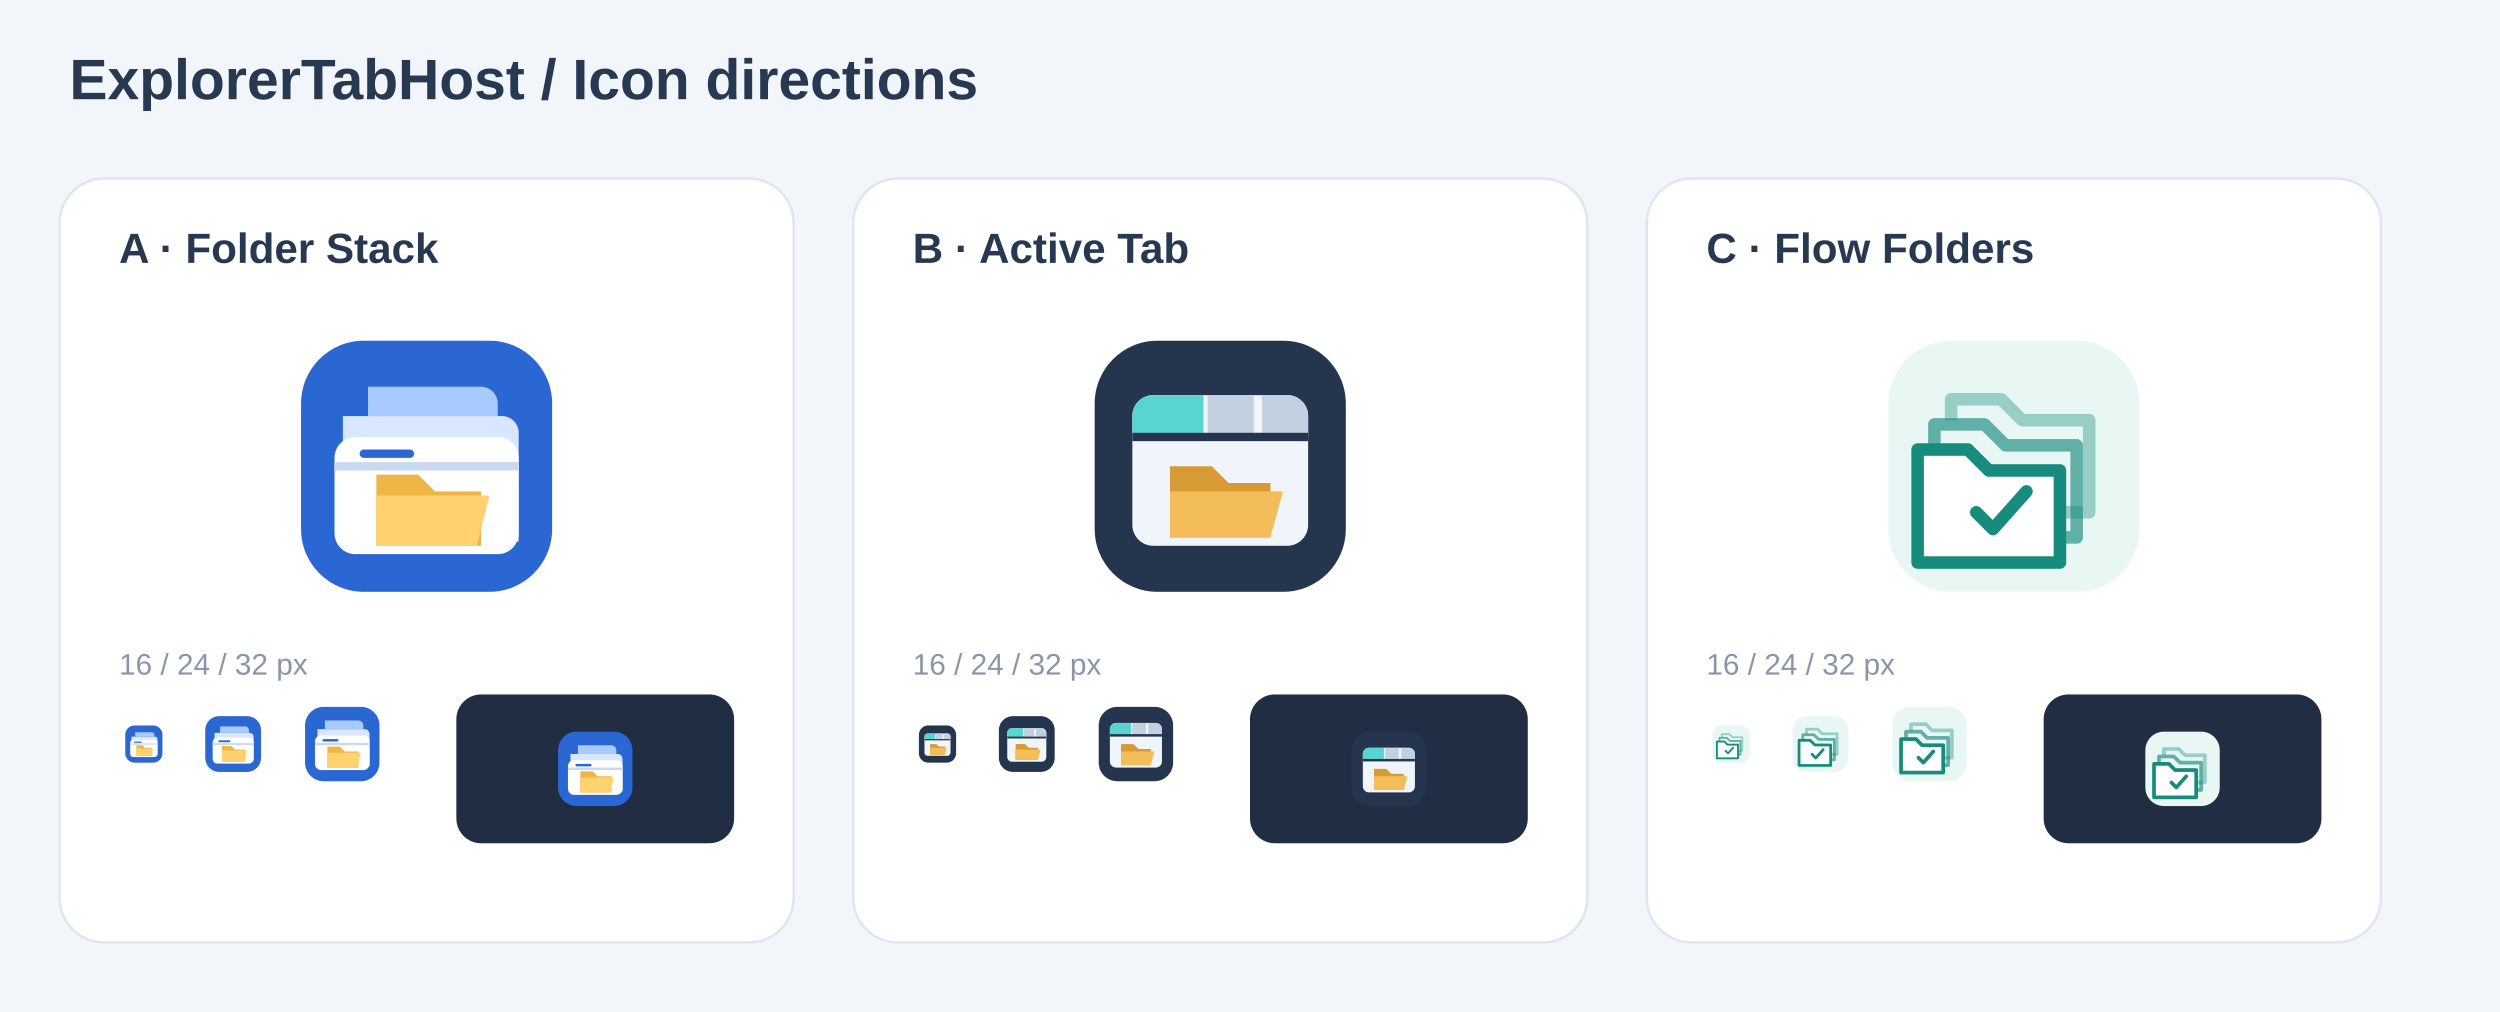
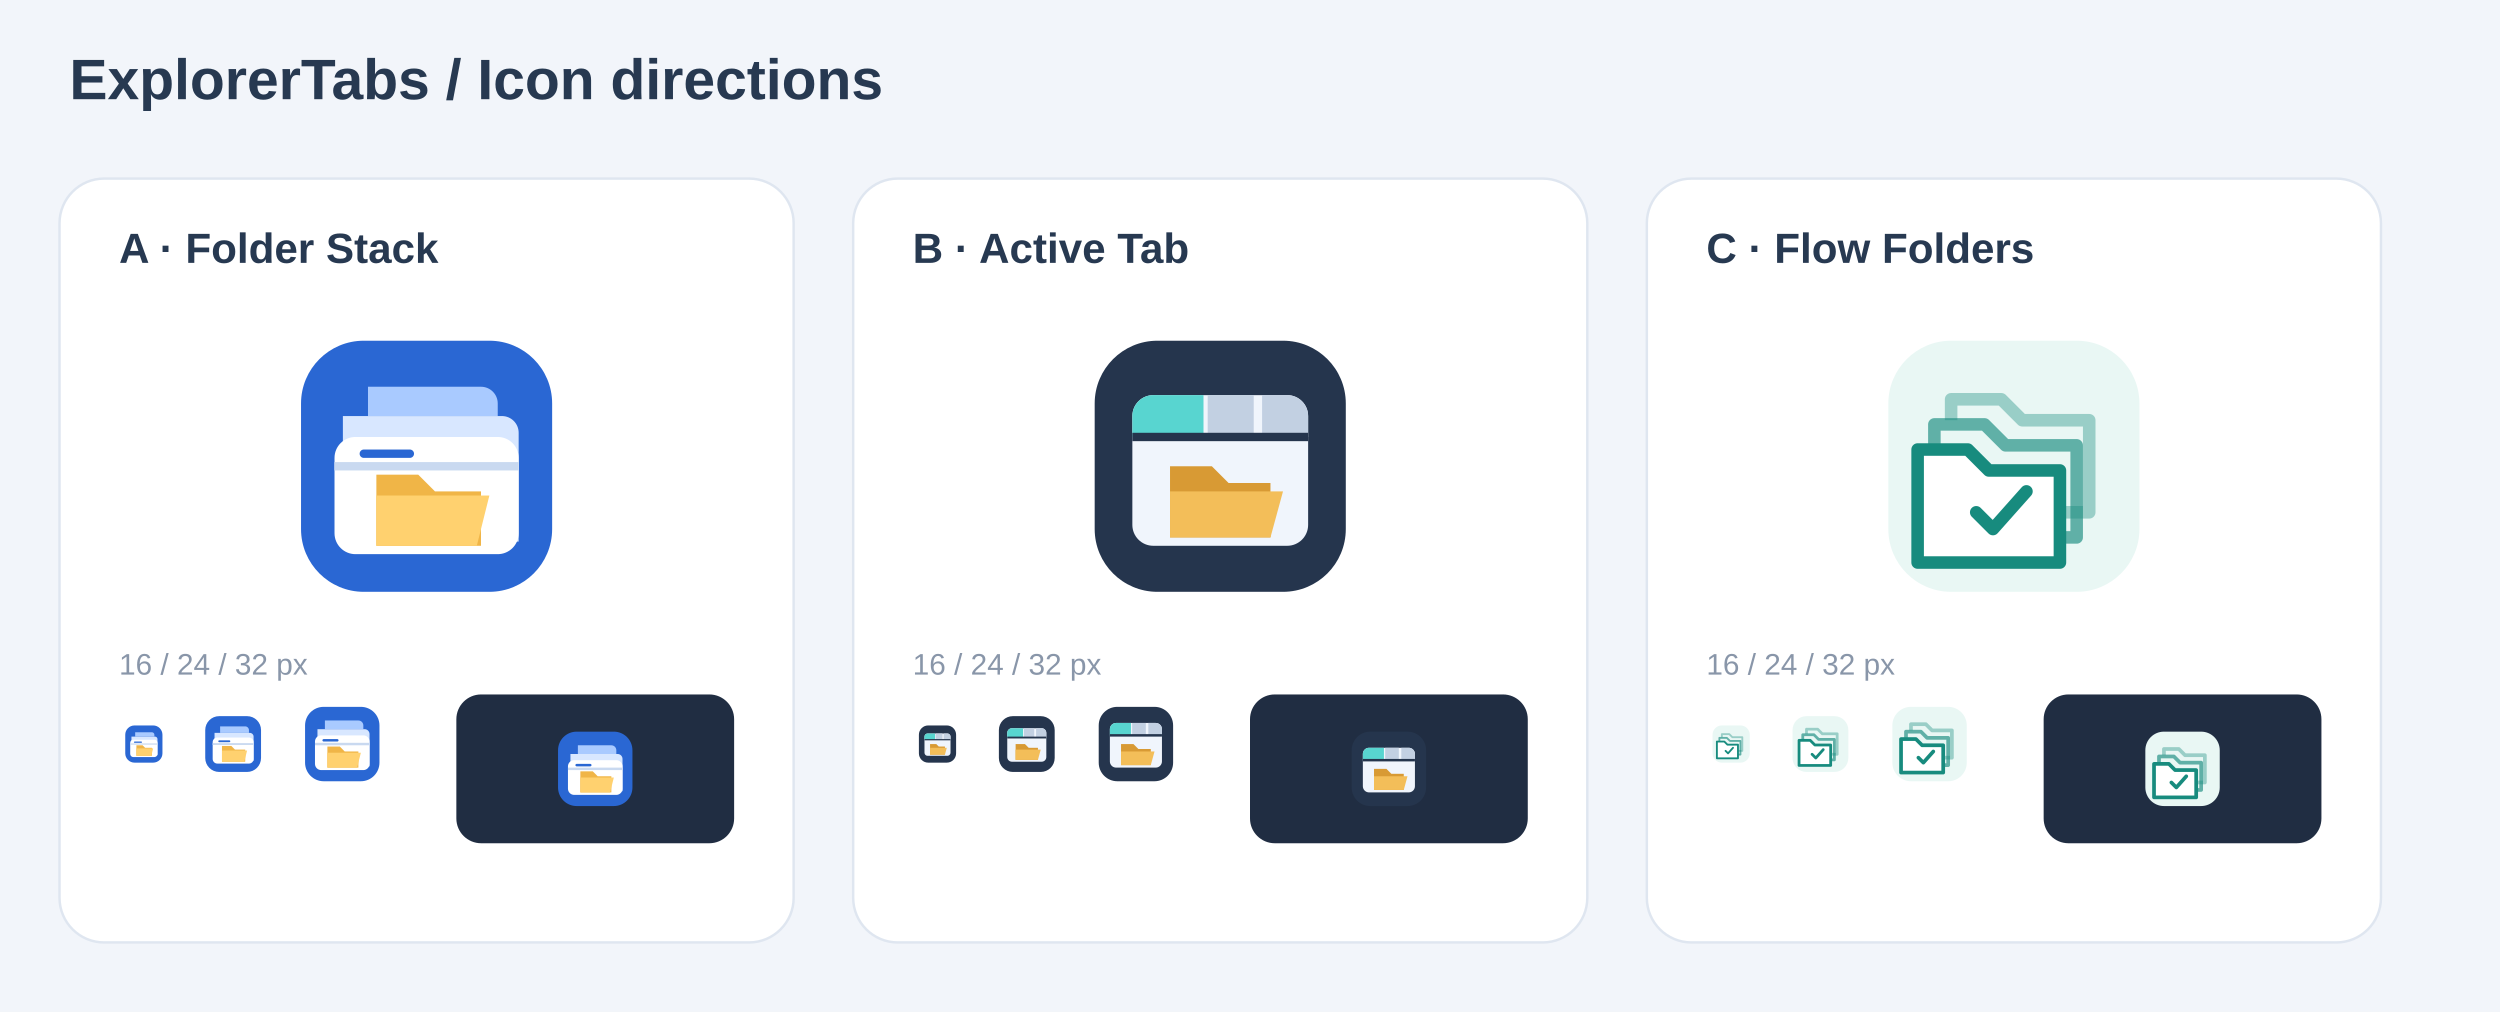
<svg xmlns="http://www.w3.org/2000/svg" width="1008" height="408" viewBox="0 0 1008 408">
  <rect width="1008" height="408" fill="#F2F5FA" />
-   <text x="28" y="40" font-family="Segoe UI,Arial" font-size="23" font-weight="600" fill="#273951">ExplorerTabHost / Icon directions</text>
+   <text x="28" y="40" font-family="Segoe UI,Arial" font-size="23" font-weight="600" fill="#273951">ExplorerTabs / Icon directions</text>
  <g transform="translate(24,72)">
    <rect width="296" height="308" rx="18" fill="#FFFFFF" stroke="#DFE6F0" />
    <text x="24" y="34" font-family="Segoe UI,Arial" font-size="17" font-weight="600" fill="#273951">A · Folder Stack</text>
    <svg x="94" y="62" width="108" height="108" viewBox="0 0 64 64">
      <rect x="2" y="2" width="60" height="60" rx="15" fill="#2A67D3" />
      <path d="M18 13h27a4 4 0 0 1 4 4v3H18z" fill="#A9CAFF" />
      <path d="M12 20h38a4 4 0 0 1 4 4v26H12z" fill="#D8E7FF" />
      <rect x="10" y="25" width="44" height="28" rx="5" fill="#FFFFFF" />
      <path d="M10 32h44" stroke="#C9D9F0" stroke-width="2" />
      <path d="M20 37v-3h10l4 4h11v13H20z" fill="#F0B547" />
      <path d="M20 39h27l-3 12H20z" fill="#FFD16F" />
      <rect x="16" y="28" width="13" height="2" rx="1" fill="#2A67D3" />
    </svg>
    <text x="24" y="200" font-family="Segoe UI,Arial" font-size="12" fill="#8996A9">16 / 24 / 32 px</text>
    <svg x="26" y="220" width="16" height="16" viewBox="0 0 64 64">
      <rect x="2" y="2" width="60" height="60" rx="15" fill="#2A67D3" />
      <path d="M18 13h27a4 4 0 0 1 4 4v3H18z" fill="#A9CAFF" />
      <path d="M12 20h38a4 4 0 0 1 4 4v26H12z" fill="#D8E7FF" />
      <rect x="10" y="25" width="44" height="28" rx="5" fill="#FFFFFF" />
      <path d="M10 32h44" stroke="#C9D9F0" stroke-width="2" />
      <path d="M20 37v-3h10l4 4h11v13H20z" fill="#F0B547" />
      <path d="M20 39h27l-3 12H20z" fill="#FFD16F" />
      <rect x="16" y="28" width="13" height="2" rx="1" fill="#2A67D3" />
    </svg>
    <svg x="58" y="216" width="24" height="24" viewBox="0 0 64 64">
      <rect x="2" y="2" width="60" height="60" rx="15" fill="#2A67D3" />
      <path d="M18 13h27a4 4 0 0 1 4 4v3H18z" fill="#A9CAFF" />
      <path d="M12 20h38a4 4 0 0 1 4 4v26H12z" fill="#D8E7FF" />
      <rect x="10" y="25" width="44" height="28" rx="5" fill="#FFFFFF" />
      <path d="M10 32h44" stroke="#C9D9F0" stroke-width="2" />
      <path d="M20 37v-3h10l4 4h11v13H20z" fill="#F0B547" />
      <path d="M20 39h27l-3 12H20z" fill="#FFD16F" />
      <rect x="16" y="28" width="13" height="2" rx="1" fill="#2A67D3" />
    </svg>
    <svg x="98" y="212" width="32" height="32" viewBox="0 0 64 64">
      <rect x="2" y="2" width="60" height="60" rx="15" fill="#2A67D3" />
      <path d="M18 13h27a4 4 0 0 1 4 4v3H18z" fill="#A9CAFF" />
      <path d="M12 20h38a4 4 0 0 1 4 4v26H12z" fill="#D8E7FF" />
      <rect x="10" y="25" width="44" height="28" rx="5" fill="#FFFFFF" />
      <path d="M10 32h44" stroke="#C9D9F0" stroke-width="2" />
      <path d="M20 37v-3h10l4 4h11v13H20z" fill="#F0B547" />
      <path d="M20 39h27l-3 12H20z" fill="#FFD16F" />
      <rect x="16" y="28" width="13" height="2" rx="1" fill="#2A67D3" />
    </svg>
    <rect x="160" y="208" width="112" height="60" rx="10" fill="#202D42" />
    <svg x="200" y="222" width="32" height="32" viewBox="0 0 64 64">
      <rect x="2" y="2" width="60" height="60" rx="15" fill="#2A67D3" />
      <path d="M18 13h27a4 4 0 0 1 4 4v3H18z" fill="#A9CAFF" />
      <path d="M12 20h38a4 4 0 0 1 4 4v26H12z" fill="#D8E7FF" />
      <rect x="10" y="25" width="44" height="28" rx="5" fill="#FFFFFF" />
      <path d="M10 32h44" stroke="#C9D9F0" stroke-width="2" />
      <path d="M20 37v-3h10l4 4h11v13H20z" fill="#F0B547" />
      <path d="M20 39h27l-3 12H20z" fill="#FFD16F" />
      <rect x="16" y="28" width="13" height="2" rx="1" fill="#2A67D3" />
    </svg>
  </g>
  <g transform="translate(344,72)">
    <rect width="296" height="308" rx="18" fill="#FFFFFF" stroke="#DFE6F0" />
    <text x="24" y="34" font-family="Segoe UI,Arial" font-size="17" font-weight="600" fill="#273951">B · Active Tab</text>
    <svg x="94" y="62" width="108" height="108" viewBox="0 0 64 64">
      <rect x="2" y="2" width="60" height="60" rx="15" fill="#25354D" />
      <rect x="11" y="15" width="42" height="36" rx="5" fill="#F0F5FC" />
      <path d="M11 25V20a5 5 0 0 1 5-5h12v10" fill="#58D5D0" />
      <path d="M29 15h11v10H29z" fill="#C2D0E2" />
      <path d="M42 15h6a5 5 0 0 1 5 5v5H42z" fill="#C2D0E2" />
      <path d="M11 25h42" stroke="#25354D" stroke-width="2" />
      <path d="M20 35v-3h10l4 4h10v13H20z" fill="#D89A34" />
      <path d="M20 38h27l-3 11H20z" fill="#F3BE59" />
    </svg>
    <text x="24" y="200" font-family="Segoe UI,Arial" font-size="12" fill="#8996A9">16 / 24 / 32 px</text>
    <svg x="26" y="220" width="16" height="16" viewBox="0 0 64 64">
      <rect x="2" y="2" width="60" height="60" rx="15" fill="#25354D" />
      <rect x="11" y="15" width="42" height="36" rx="5" fill="#F0F5FC" />
      <path d="M11 25V20a5 5 0 0 1 5-5h12v10" fill="#58D5D0" />
      <path d="M29 15h11v10H29z" fill="#C2D0E2" />
      <path d="M42 15h6a5 5 0 0 1 5 5v5H42z" fill="#C2D0E2" />
      <path d="M11 25h42" stroke="#25354D" stroke-width="2" />
      <path d="M20 35v-3h10l4 4h10v13H20z" fill="#D89A34" />
      <path d="M20 38h27l-3 11H20z" fill="#F3BE59" />
    </svg>
    <svg x="58" y="216" width="24" height="24" viewBox="0 0 64 64">
      <rect x="2" y="2" width="60" height="60" rx="15" fill="#25354D" />
      <rect x="11" y="15" width="42" height="36" rx="5" fill="#F0F5FC" />
      <path d="M11 25V20a5 5 0 0 1 5-5h12v10" fill="#58D5D0" />
      <path d="M29 15h11v10H29z" fill="#C2D0E2" />
      <path d="M42 15h6a5 5 0 0 1 5 5v5H42z" fill="#C2D0E2" />
      <path d="M11 25h42" stroke="#25354D" stroke-width="2" />
      <path d="M20 35v-3h10l4 4h10v13H20z" fill="#D89A34" />
      <path d="M20 38h27l-3 11H20z" fill="#F3BE59" />
    </svg>
    <svg x="98" y="212" width="32" height="32" viewBox="0 0 64 64">
      <rect x="2" y="2" width="60" height="60" rx="15" fill="#25354D" />
      <rect x="11" y="15" width="42" height="36" rx="5" fill="#F0F5FC" />
      <path d="M11 25V20a5 5 0 0 1 5-5h12v10" fill="#58D5D0" />
      <path d="M29 15h11v10H29z" fill="#C2D0E2" />
      <path d="M42 15h6a5 5 0 0 1 5 5v5H42z" fill="#C2D0E2" />
      <path d="M11 25h42" stroke="#25354D" stroke-width="2" />
      <path d="M20 35v-3h10l4 4h10v13H20z" fill="#D89A34" />
      <path d="M20 38h27l-3 11H20z" fill="#F3BE59" />
    </svg>
    <rect x="160" y="208" width="112" height="60" rx="10" fill="#202D42" />
    <svg x="200" y="222" width="32" height="32" viewBox="0 0 64 64">
      <rect x="2" y="2" width="60" height="60" rx="15" fill="#25354D" />
      <rect x="11" y="15" width="42" height="36" rx="5" fill="#F0F5FC" />
      <path d="M11 25V20a5 5 0 0 1 5-5h12v10" fill="#58D5D0" />
      <path d="M29 15h11v10H29z" fill="#C2D0E2" />
      <path d="M42 15h6a5 5 0 0 1 5 5v5H42z" fill="#C2D0E2" />
      <path d="M11 25h42" stroke="#25354D" stroke-width="2" />
      <path d="M20 35v-3h10l4 4h10v13H20z" fill="#D89A34" />
      <path d="M20 38h27l-3 11H20z" fill="#F3BE59" />
    </svg>
  </g>
  <g transform="translate(664,72)">
    <rect width="296" height="308" rx="18" fill="#FFFFFF" stroke="#DFE6F0" />
    <text x="24" y="34" font-family="Segoe UI,Arial" font-size="17" font-weight="600" fill="#273951">C · Flow Folders</text>
    <svg x="94" y="62" width="108" height="108" viewBox="0 0 64 64">
      <rect x="2" y="2" width="60" height="60" rx="15" fill="#E9F7F4" />
      <g fill="none" stroke="#178B7E" stroke-width="3" stroke-linejoin="round">
        <path d="M17 21v-5h12l5 5h16v22H17" opacity=".38" />
        <path d="M13 27v-5h12l5 5h17v22H13" opacity=".65" />
        <path d="M9 33v-5h12l5 5h17v22H9z" fill="#FFFFFF" />
      </g>
      <path d="m23 43 4 4 8-9" fill="none" stroke="#178B7E" stroke-width="3" stroke-linecap="round" stroke-linejoin="round" />
    </svg>
    <text x="24" y="200" font-family="Segoe UI,Arial" font-size="12" fill="#8996A9">16 / 24 / 32 px</text>
    <svg x="26" y="220" width="16" height="16" viewBox="0 0 64 64">
      <rect x="2" y="2" width="60" height="60" rx="15" fill="#E9F7F4" />
      <g fill="none" stroke="#178B7E" stroke-width="3" stroke-linejoin="round">
        <path d="M17 21v-5h12l5 5h16v22H17" opacity=".38" />
        <path d="M13 27v-5h12l5 5h17v22H13" opacity=".65" />
        <path d="M9 33v-5h12l5 5h17v22H9z" fill="#FFFFFF" />
      </g>
      <path d="m23 43 4 4 8-9" fill="none" stroke="#178B7E" stroke-width="3" stroke-linecap="round" stroke-linejoin="round" />
    </svg>
    <svg x="58" y="216" width="24" height="24" viewBox="0 0 64 64">
      <rect x="2" y="2" width="60" height="60" rx="15" fill="#E9F7F4" />
      <g fill="none" stroke="#178B7E" stroke-width="3" stroke-linejoin="round">
        <path d="M17 21v-5h12l5 5h16v22H17" opacity=".38" />
        <path d="M13 27v-5h12l5 5h17v22H13" opacity=".65" />
        <path d="M9 33v-5h12l5 5h17v22H9z" fill="#FFFFFF" />
      </g>
      <path d="m23 43 4 4 8-9" fill="none" stroke="#178B7E" stroke-width="3" stroke-linecap="round" stroke-linejoin="round" />
    </svg>
    <svg x="98" y="212" width="32" height="32" viewBox="0 0 64 64">
      <rect x="2" y="2" width="60" height="60" rx="15" fill="#E9F7F4" />
      <g fill="none" stroke="#178B7E" stroke-width="3" stroke-linejoin="round">
        <path d="M17 21v-5h12l5 5h16v22H17" opacity=".38" />
        <path d="M13 27v-5h12l5 5h17v22H13" opacity=".65" />
        <path d="M9 33v-5h12l5 5h17v22H9z" fill="#FFFFFF" />
      </g>
      <path d="m23 43 4 4 8-9" fill="none" stroke="#178B7E" stroke-width="3" stroke-linecap="round" stroke-linejoin="round" />
    </svg>
    <rect x="160" y="208" width="112" height="60" rx="10" fill="#202D42" />
    <svg x="200" y="222" width="32" height="32" viewBox="0 0 64 64">
      <rect x="2" y="2" width="60" height="60" rx="15" fill="#E9F7F4" />
      <g fill="none" stroke="#178B7E" stroke-width="3" stroke-linejoin="round">
        <path d="M17 21v-5h12l5 5h16v22H17" opacity=".38" />
        <path d="M13 27v-5h12l5 5h17v22H13" opacity=".65" />
        <path d="M9 33v-5h12l5 5h17v22H9z" fill="#FFFFFF" />
      </g>
      <path d="m23 43 4 4 8-9" fill="none" stroke="#178B7E" stroke-width="3" stroke-linecap="round" stroke-linejoin="round" />
    </svg>
  </g>
</svg>
